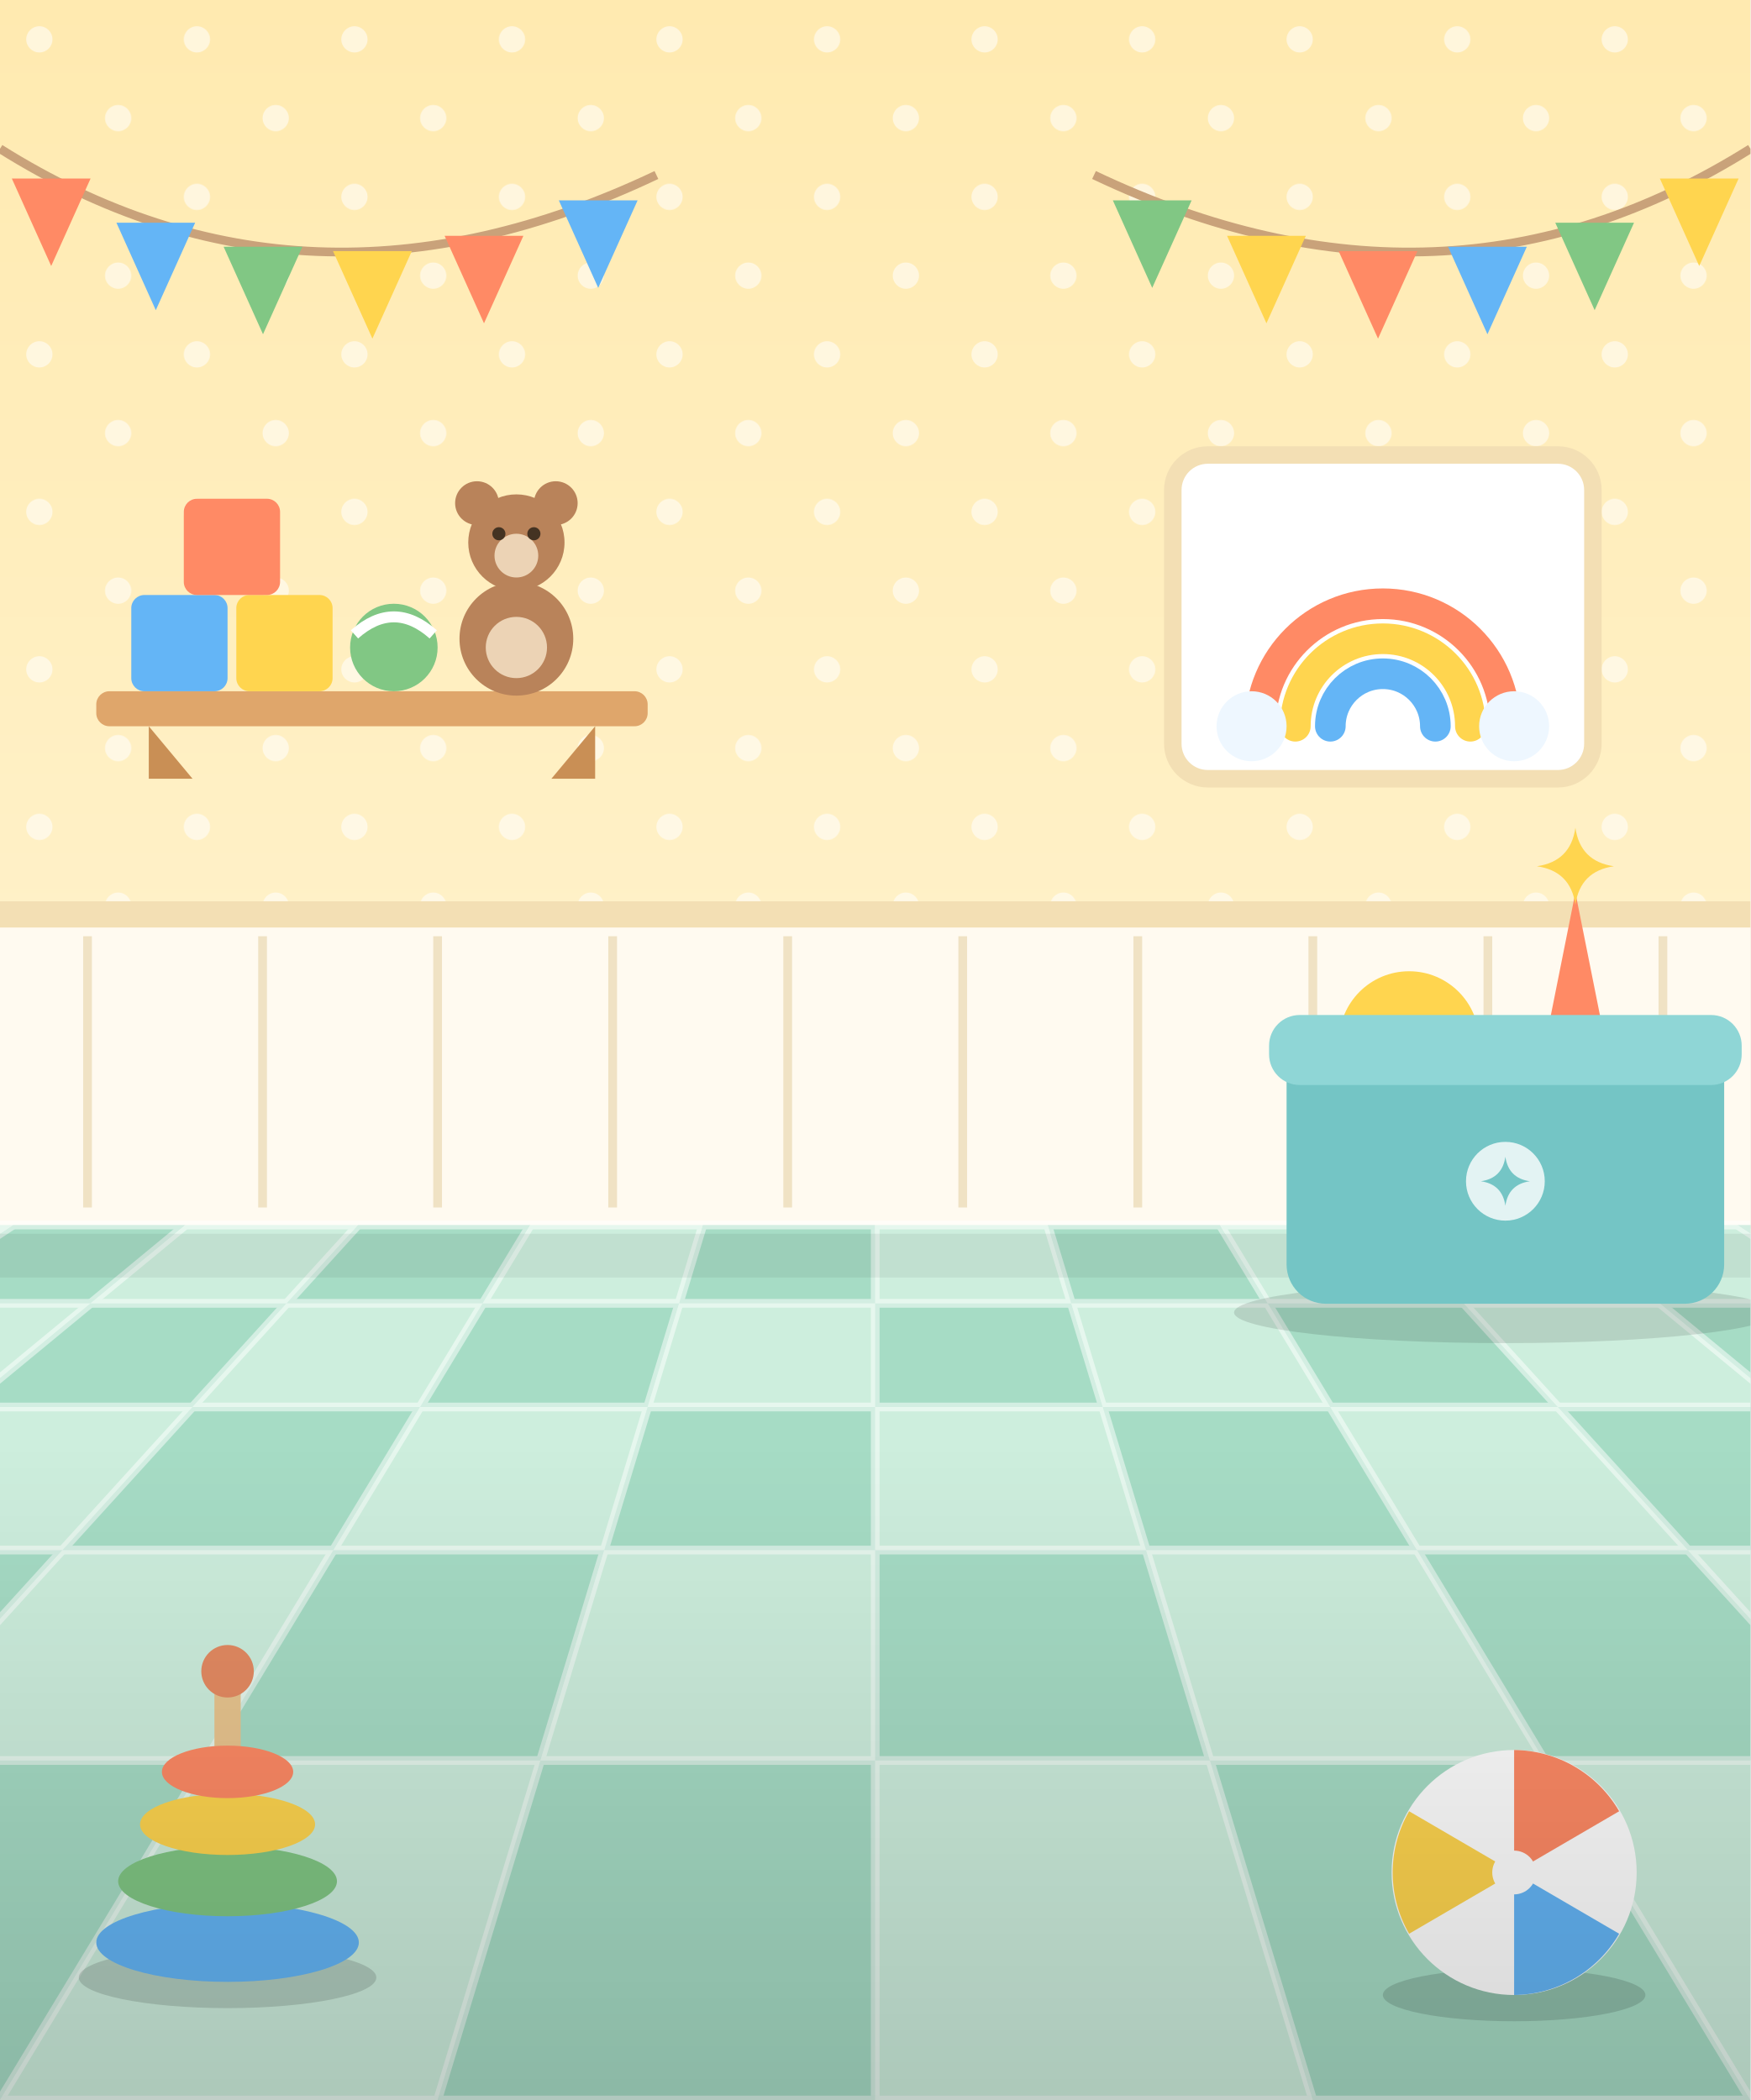
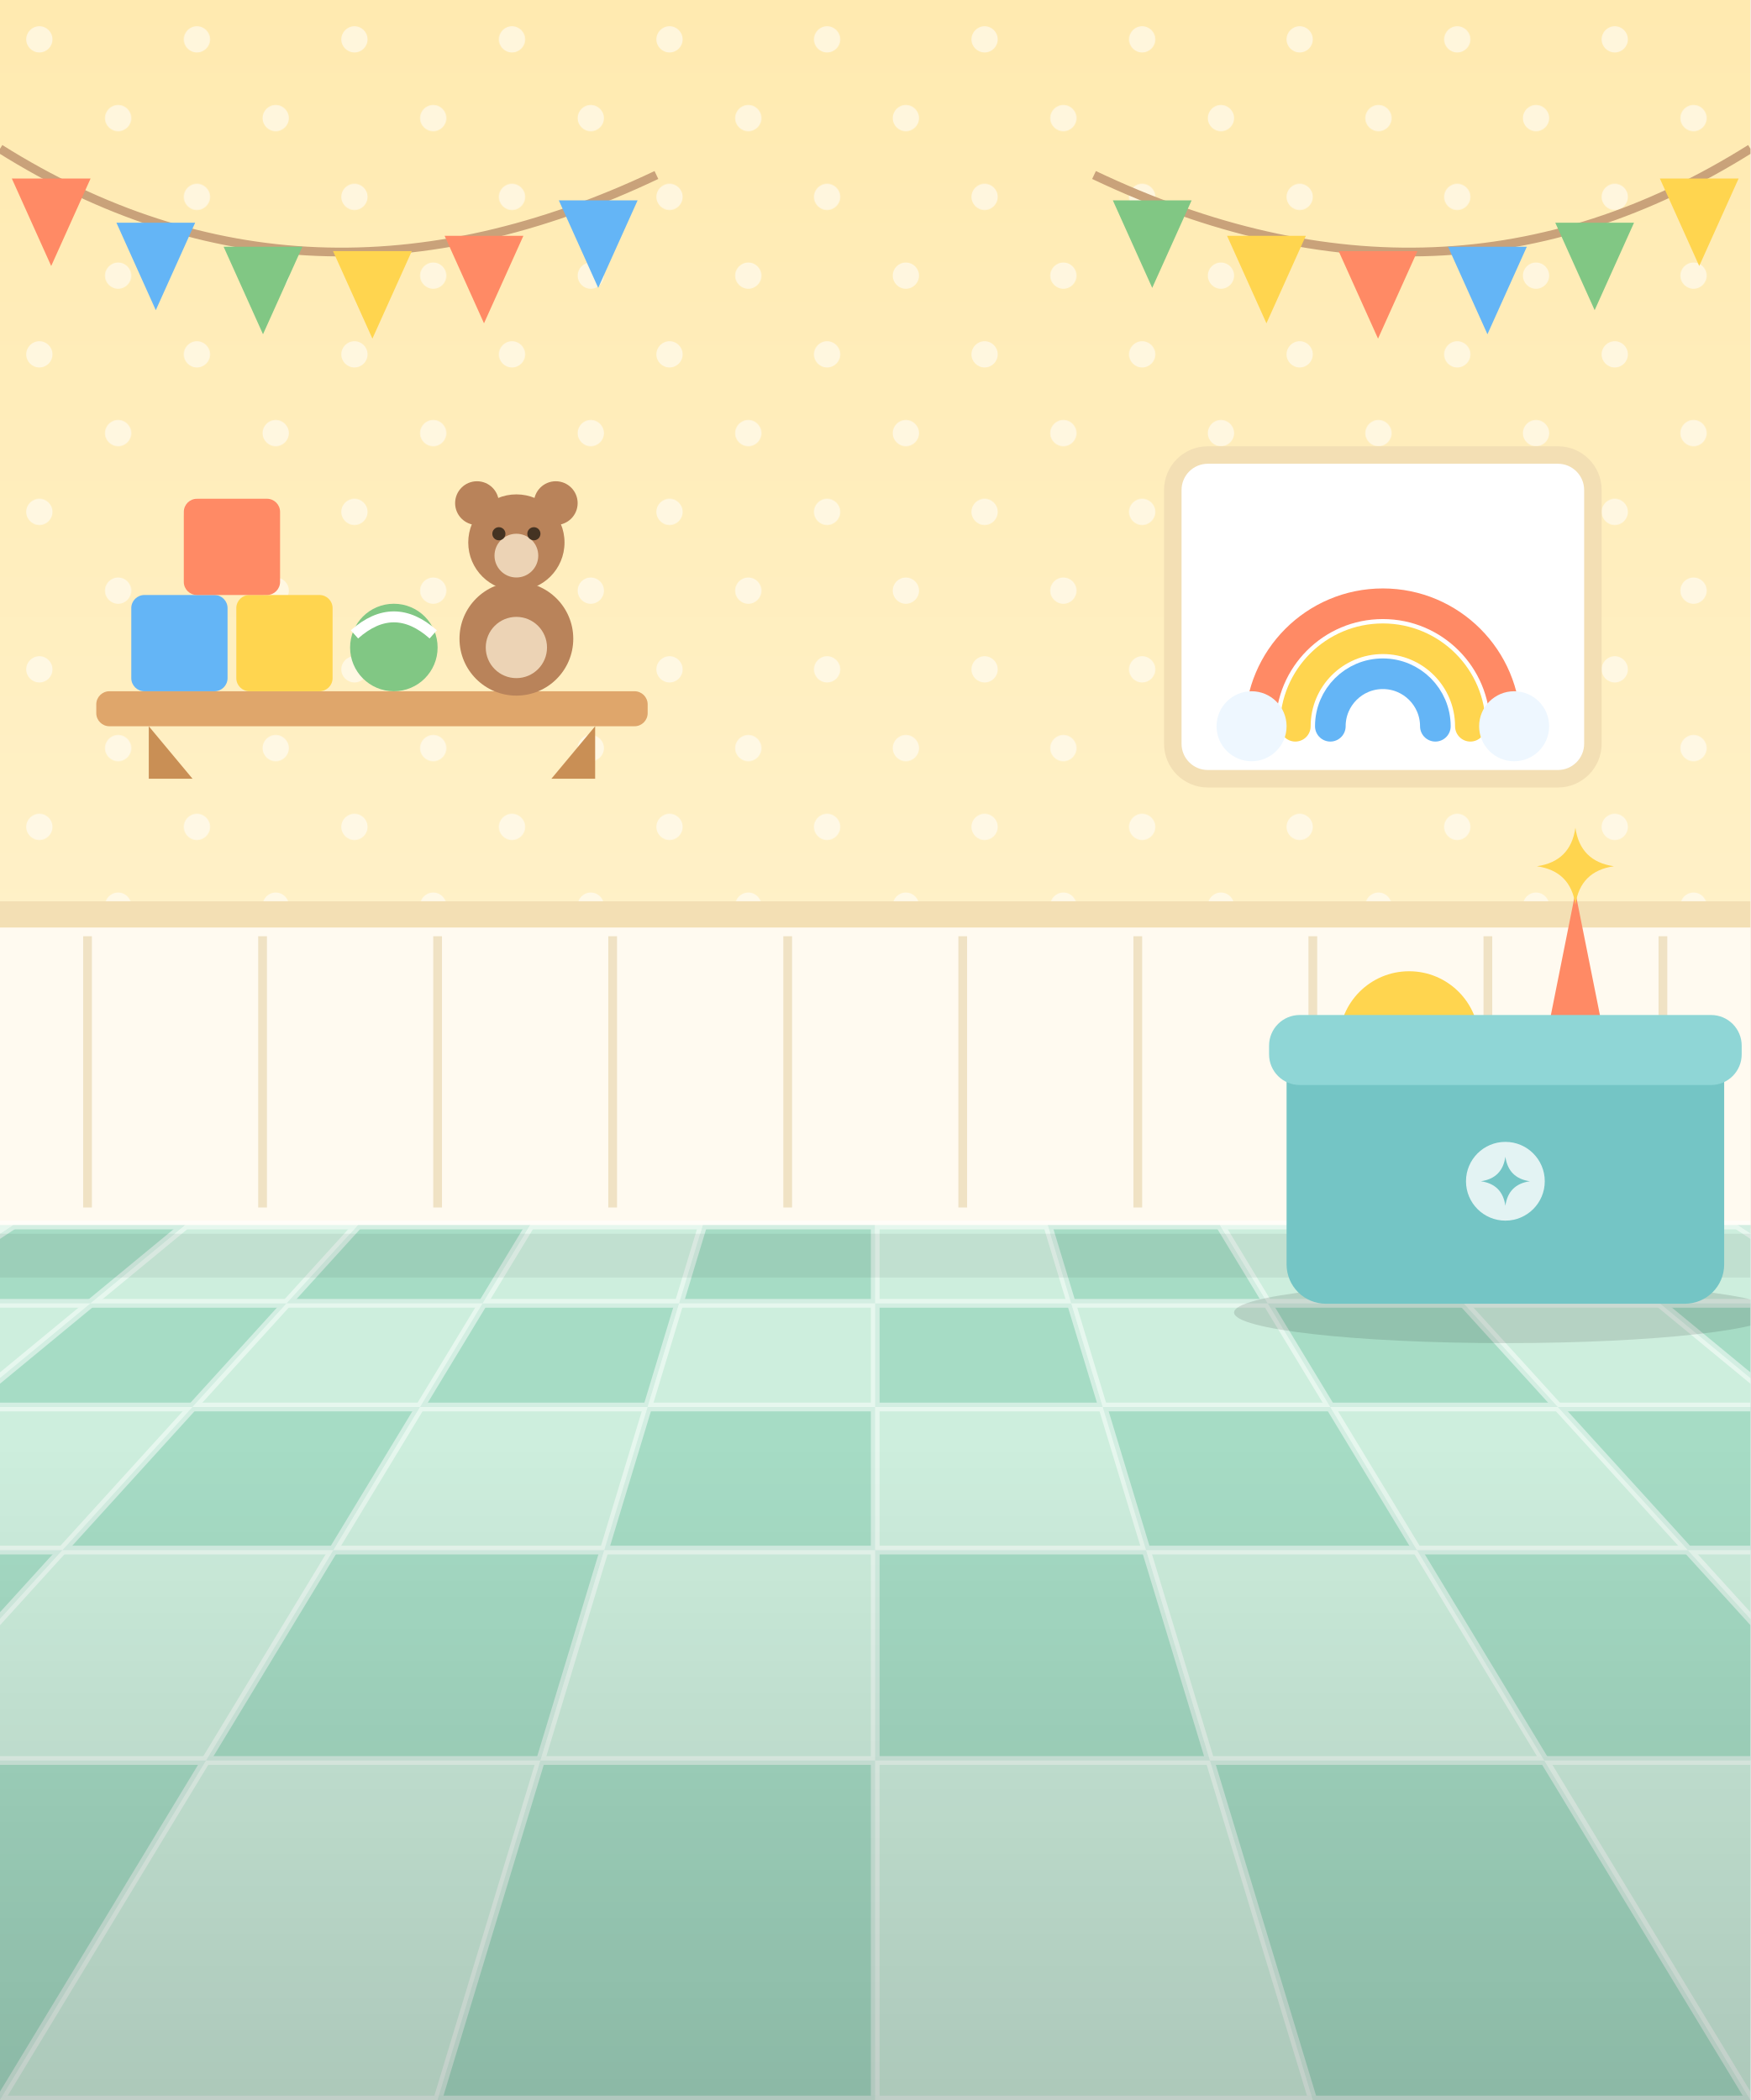
<svg xmlns="http://www.w3.org/2000/svg" viewBox="0 0 400 480" width="400" height="480" preserveAspectRatio="xMidYMax slice">
  <defs>
    <linearGradient id="vg" x1="0" y1="0" x2="0" y2="1">
      <stop offset="0" stop-color="#000" stop-opacity="0" />
      <stop offset="1" stop-color="#000" stop-opacity="0.16" />
    </linearGradient>
    <linearGradient id="w" x1="0" y1="0" x2="0" y2="1">
      <stop offset="0" stop-color="#ffeab0" />
      <stop offset="1" stop-color="#fff3cf" />
    </linearGradient>
    <pattern id="dt" width="36" height="36" patternUnits="userSpaceOnUse">
      <circle cx="9" cy="9" r="3" fill="#fff" opacity=".55" />
      <circle cx="27" cy="27" r="3" fill="#fff" opacity=".55" />
    </pattern>
  </defs>
  <rect width="400" height="282" fill="url(#w)" />
  <rect width="400" height="210" fill="url(#dt)" />
  <path d="M0 34 Q70 78 150 40" stroke="#c9a27a" stroke-width="2" fill="none" />
  <polygon points="2.7,40.8 20.7,40.8 11.7,60.8" fill="#ff8a65" />
  <polygon points="26.6,50.9 44.6,50.9 35.6,70.9" fill="#64b5f6" />
  <polygon points="51.1,56.4 69.1,56.4 60.1,76.4" fill="#81c784" />
  <polygon points="76.1,57.4 94.1,57.4 85.1,77.4" fill="#ffd54f" />
  <polygon points="101.6,53.9 119.6,53.9 110.6,73.9" fill="#ff8a65" />
  <polygon points="127.7,45.8 145.7,45.8 136.7,65.8" fill="#64b5f6" />
  <path d="M250 40 Q330 78 400 34" stroke="#c9a27a" stroke-width="2" fill="none" />
  <polygon points="254.3,45.8 272.3,45.8 263.3,65.8" fill="#81c784" />
  <polygon points="280.4,53.9 298.4,53.9 289.4,73.9" fill="#ffd54f" />
  <polygon points="305.9,57.4 323.9,57.4 314.9,77.4" fill="#ff8a65" />
  <polygon points="330.9,56.4 348.9,56.4 339.9,76.4" fill="#64b5f6" />
  <polygon points="355.4,50.9 373.4,50.9 364.4,70.9" fill="#81c784" />
  <polygon points="379.3,40.8 397.3,40.8 388.3,60.8" fill="#ffd54f" />
  <rect y="206" width="400" height="76" fill="#fffaf0" />
  <rect y="206" width="400" height="6" fill="#f3dfb4" />
  <g stroke="#f0e2c4" stroke-width="2">
    <line x1="20" y1="214" x2="20" y2="276" />
    <line x1="60" y1="214" x2="60" y2="276" />
    <line x1="100" y1="214" x2="100" y2="276" />
    <line x1="140" y1="214" x2="140" y2="276" />
    <line x1="180" y1="214" x2="180" y2="276" />
    <line x1="220" y1="214" x2="220" y2="276" />
    <line x1="260" y1="214" x2="260" y2="276" />
    <line x1="300" y1="214" x2="300" y2="276" />
    <line x1="340" y1="214" x2="340" y2="276" />
    <line x1="380" y1="214" x2="380" y2="276" />
  </g>
  <rect x="22" y="158" width="126" height="8" rx="3" fill="#dfa66b" />
  <path d="M34 166 v12 h10z M136 166 v12 h-10z" fill="#c98f55" />
  <rect x="30" y="136" width="22" height="22" rx="3" fill="#64b5f6" />
  <rect x="54" y="136" width="22" height="22" rx="3" fill="#ffd54f" />
  <rect x="42" y="114" width="22" height="22" rx="3" fill="#ff8a65" />
  <g fill="#b9835a">
    <circle cx="118" cy="146" r="13" />
    <circle cx="118" cy="124" r="11" />
    <circle cx="109" cy="115" r="5" />
    <circle cx="127" cy="115" r="5" />
  </g>
  <circle cx="118" cy="127" r="5" fill="#ecd3b5" />
  <circle cx="114" cy="122" r="1.5" fill="#432" />
  <circle cx="122" cy="122" r="1.5" fill="#432" />
  <circle cx="118" cy="148" r="7" fill="#ecd3b5" />
  <circle cx="90" cy="148" r="10" fill="#81c784" />
  <path d="M81 145 q9 -8 18 0" stroke="#fff" stroke-width="2.5" fill="none" />
  <rect x="268" y="104" width="96" height="74" rx="8" fill="#fff" stroke="#f3dfb4" stroke-width="4" />
  <g fill="none" stroke-width="7" stroke-linecap="round">
    <path d="M288 166 a28 28 0 0 1 56 0" stroke="#ff8a65" />
    <path d="M296 166 a20 20 0 0 1 40 0" stroke="#ffd54f" />
    <path d="M304 166 a12 12 0 0 1 24 0" stroke="#64b5f6" />
  </g>
  <circle cx="286" cy="166" r="8" fill="#eef7ff" />
  <circle cx="346" cy="166" r="8" fill="#eef7ff" />
  <rect y="282" width="400" height="198" fill="#bfe8d4" />
  <g opacity="1">
    <polygon points="-100,480 0,480 47.1,402.4 -29.4,402.4" fill="#a6dcc5" />
    <polygon points="0,480 100,480 123.5,402.4 47.1,402.4" fill="#cdeedd" />
    <polygon points="100,480 200,480 200,402.4 123.5,402.4" fill="#a6dcc5" />
    <polygon points="200,480 300,480 276.5,402.4 200,402.4" fill="#cdeedd" />
    <polygon points="300,480 400,480 352.9,402.4 276.5,402.4" fill="#a6dcc5" />
    <polygon points="400,480 500,480 429.4,402.4 352.9,402.4" fill="#cdeedd" />
    <polygon points="-105.9,402.4 -29.4,402.4 14.3,354.3 -47.6,354.3" fill="#a6dcc5" />
    <polygon points="-29.4,402.4 47.1,402.4 76.2,354.3 14.3,354.3" fill="#cdeedd" />
    <polygon points="47.1,402.4 123.5,402.4 138.1,354.3 76.2,354.3" fill="#a6dcc5" />
    <polygon points="123.5,402.4 200,402.4 200,354.3 138.1,354.3" fill="#cdeedd" />
    <polygon points="200,402.4 276.5,402.4 261.9,354.3 200,354.3" fill="#a6dcc5" />
    <polygon points="276.5,402.4 352.9,402.4 323.8,354.3 261.9,354.3" fill="#cdeedd" />
    <polygon points="352.9,402.4 429.4,402.4 385.7,354.3 323.8,354.3" fill="#a6dcc5" />
    <polygon points="429.4,402.4 505.9,402.4 447.6,354.3 385.7,354.3" fill="#cdeedd" />
    <polygon points="-47.6,354.3 14.3,354.3 44,321.6 -8,321.6" fill="#cdeedd" />
    <polygon points="14.3,354.3 76.2,354.3 96,321.6 44,321.6" fill="#a6dcc5" />
    <polygon points="76.2,354.3 138.1,354.3 148,321.6 96,321.6" fill="#cdeedd" />
    <polygon points="138.1,354.3 200,354.3 200,321.6 148,321.6" fill="#a6dcc5" />
    <polygon points="200,354.3 261.9,354.3 252,321.6 200,321.6" fill="#cdeedd" />
    <polygon points="261.9,354.3 323.8,354.3 304,321.6 252,321.6" fill="#a6dcc5" />
    <polygon points="323.8,354.3 385.7,354.3 356,321.6 304,321.6" fill="#cdeedd" />
    <polygon points="385.7,354.3 447.6,354.3 408,321.6 356,321.6" fill="#a6dcc5" />
    <polygon points="-60,321.6 -8,321.6 20.7,297.9 -24.1,297.9" fill="#cdeedd" />
    <polygon points="-8,321.6 44,321.6 65.5,297.9 20.7,297.9" fill="#a6dcc5" />
    <polygon points="44,321.6 96,321.6 110.3,297.9 65.5,297.9" fill="#cdeedd" />
    <polygon points="96,321.6 148,321.6 155.2,297.9 110.3,297.9" fill="#a6dcc5" />
    <polygon points="148,321.6 200,321.6 200,297.9 155.2,297.9" fill="#cdeedd" />
    <polygon points="200,321.6 252,321.6 244.8,297.9 200,297.9" fill="#a6dcc5" />
    <polygon points="252,321.6 304,321.6 289.7,297.9 244.8,297.9" fill="#cdeedd" />
    <polygon points="304,321.6 356,321.6 334.5,297.9 289.7,297.9" fill="#a6dcc5" />
    <polygon points="356,321.6 408,321.6 379.3,297.9 334.5,297.9" fill="#cdeedd" />
    <polygon points="408,321.6 460,321.6 424.1,297.9 379.3,297.9" fill="#a6dcc5" />
    <polygon points="-69,297.9 -24.1,297.9 3,280 -36.4,280" fill="#cdeedd" />
    <polygon points="-24.1,297.9 20.7,297.9 42.4,280 3,280" fill="#a6dcc5" />
    <polygon points="20.7,297.9 65.5,297.9 81.8,280 42.4,280" fill="#cdeedd" />
    <polygon points="65.5,297.9 110.3,297.9 121.2,280 81.8,280" fill="#a6dcc5" />
    <polygon points="110.3,297.9 155.2,297.9 160.6,280 121.2,280" fill="#cdeedd" />
    <polygon points="155.2,297.9 200,297.9 200,280 160.6,280" fill="#a6dcc5" />
    <polygon points="200,297.9 244.8,297.9 239.4,280 200,280" fill="#cdeedd" />
    <polygon points="244.8,297.9 289.7,297.9 278.8,280 239.4,280" fill="#a6dcc5" />
    <polygon points="289.7,297.9 334.5,297.9 318.2,280 278.8,280" fill="#cdeedd" />
    <polygon points="334.5,297.9 379.3,297.9 357.6,280 318.2,280" fill="#a6dcc5" />
    <polygon points="379.3,297.9 424.1,297.9 397,280 357.6,280" fill="#cdeedd" />
    <polygon points="424.1,297.9 469,297.9 436.4,280 397,280" fill="#a6dcc5" />
  </g>
  <g stroke="#fff" stroke-width="2" opacity="0.5">
    <line x1="-500" y1="480" x2="-75.8" y2="280" />
    <line x1="-400" y1="480" x2="-36.4" y2="280" />
    <line x1="-300" y1="480" x2="3" y2="280" />
    <line x1="-200" y1="480" x2="42.4" y2="280" />
    <line x1="-100" y1="480" x2="81.8" y2="280" />
    <line x1="0" y1="480" x2="121.2" y2="280" />
    <line x1="100" y1="480" x2="160.6" y2="280" />
    <line x1="200" y1="480" x2="200" y2="280" />
    <line x1="300" y1="480" x2="239.4" y2="280" />
    <line x1="400" y1="480" x2="278.8" y2="280" />
    <line x1="500" y1="480" x2="318.2" y2="280" />
    <line x1="600" y1="480" x2="357.6" y2="280" />
    <line x1="700" y1="480" x2="397" y2="280" />
    <line x1="800" y1="480" x2="436.4" y2="280" />
    <line x1="900" y1="480" x2="475.8" y2="280" />
    <line x1="0" y1="480" x2="400" y2="480" />
    <line x1="0" y1="402.4" x2="400" y2="402.4" />
    <line x1="0" y1="354.3" x2="400" y2="354.3" />
    <line x1="0" y1="321.6" x2="400" y2="321.6" />
    <line x1="0" y1="297.9" x2="400" y2="297.9" />
    <line x1="0" y1="280" x2="400" y2="280" />
  </g>
  <rect y="282" width="400" height="10" fill="#000" opacity=".06" />
  <ellipse cx="344" cy="300" rx="62" ry="7" fill="#000" opacity=".12" />
  <circle cx="322" cy="238" r="16" fill="#ffd54f" />
  <path d="M352 244 l8 -40 l8 40z" fill="#ff8a65" />
  <path transform="translate(360 198) scale(1.1)" d="M0 -8 Q1 -1 8 0 Q1 1 0 8 Q-1 1 -8 0 Q-1 -1 0 -8Z" fill="#ffd54f" opacity="1" />
  <rect x="294" y="238" width="100" height="60" rx="9" fill="#74c5c5" />
  <rect x="290" y="232" width="108" height="16" rx="7" fill="#8fd6d6" />
  <circle cx="344" cy="270" r="9" fill="#fff" opacity=".8" />
  <path transform="translate(344 270) scale(0.7)" d="M0 -8 Q1 -1 8 0 Q1 1 0 8 Q-1 1 -8 0 Q-1 -1 0 -8Z" fill="#74c5c5" opacity="1" />
-   <g transform="translate(346 428)">
-     <ellipse cx="0" cy="28" rx="30" ry="6" fill="#000" opacity=".14" />
-     <circle r="28" fill="#fff" />
-     <path d="M0 -28 A28 28 0 0 1 24 -14 L0 0Z" fill="#ff8a65" />
-     <path d="M24 14 A28 28 0 0 1 0 28 L0 0Z" fill="#64b5f6" />
-     <path d="M-24 14 A28 28 0 0 1 -24 -14 L0 0Z" fill="#ffd54f" />
-     <circle r="5" fill="#fff" />
-   </g>
-   <g transform="translate(52 440)">
-     <ellipse cx="0" cy="12" rx="34" ry="7" fill="#000" opacity=".14" />
-     <rect x="-3" y="-58" width="6" height="64" rx="3" fill="#e9c58f" />
-     <ellipse cx="0" cy="4" rx="30" ry="9" fill="#64b5f6" />
-     <ellipse cx="0" cy="-10" rx="25" ry="8" fill="#81c784" />
-     <ellipse cx="0" cy="-23" rx="20" ry="7" fill="#ffd54f" />
-     <ellipse cx="0" cy="-35" rx="15" ry="6" fill="#ff8a65" />
-     <circle cx="0" cy="-58" r="6" fill="#e58b62" />
-   </g>
  <rect y="330" width="400" height="150" fill="url(#vg)" />
</svg>
